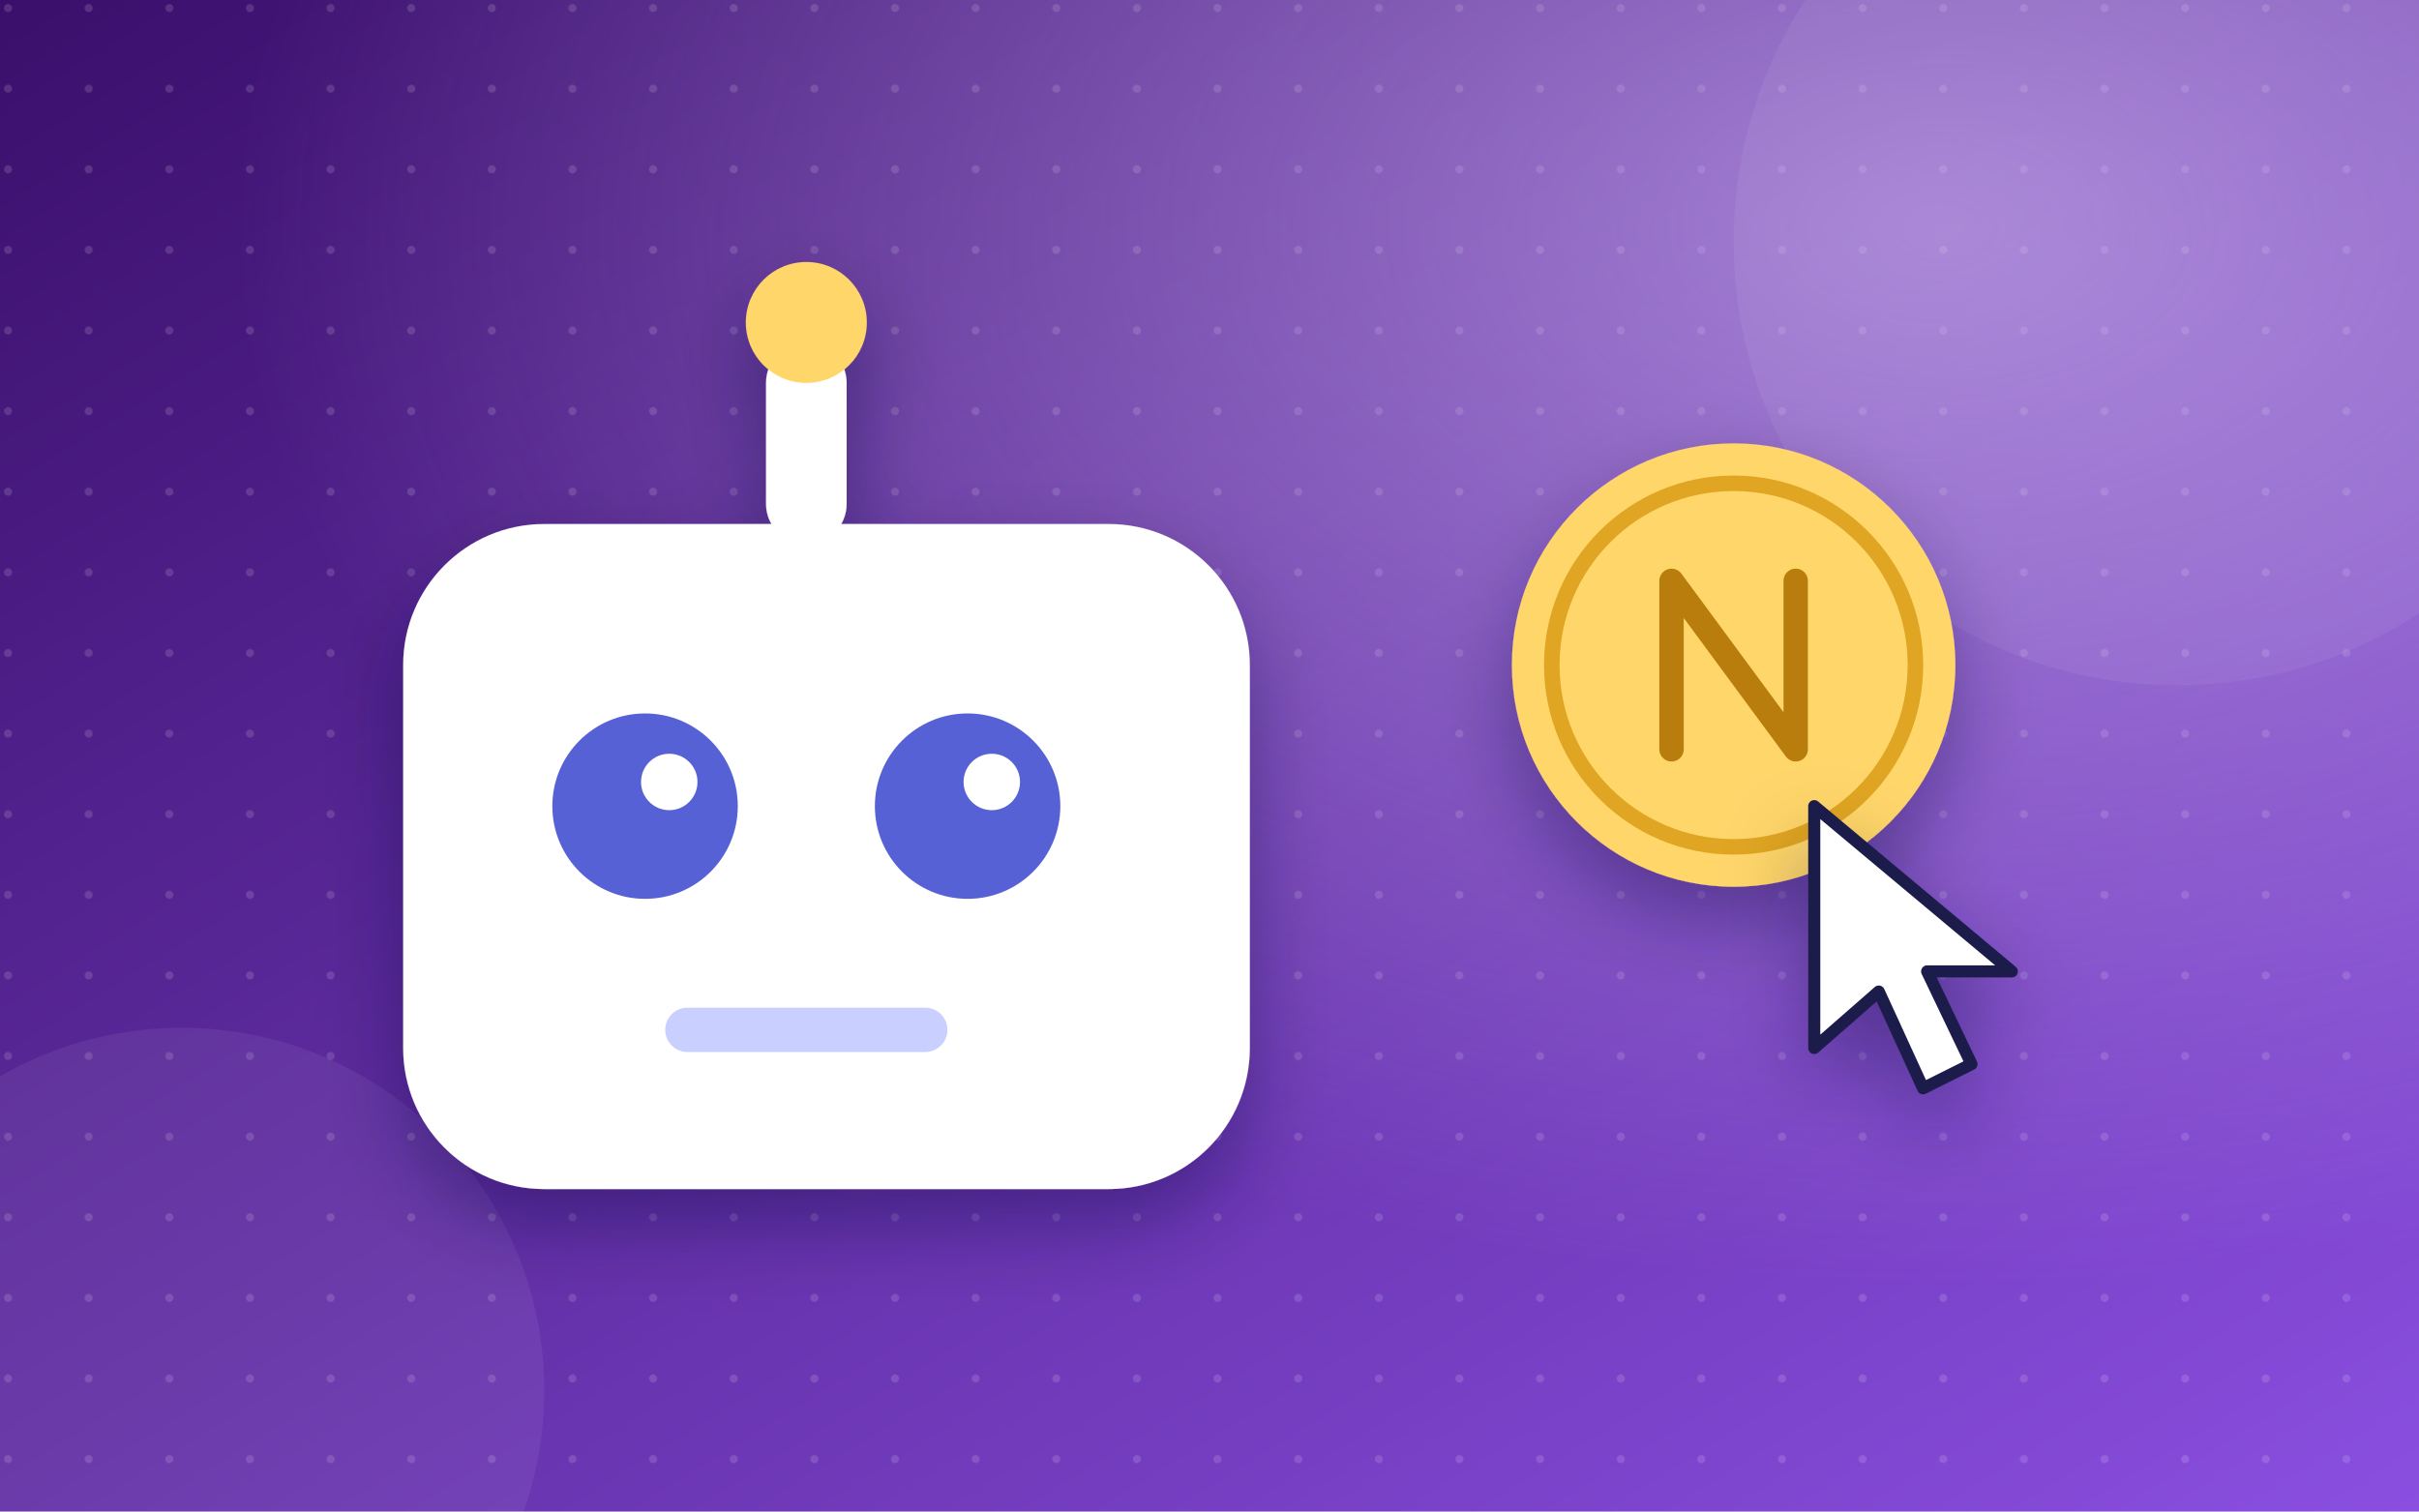
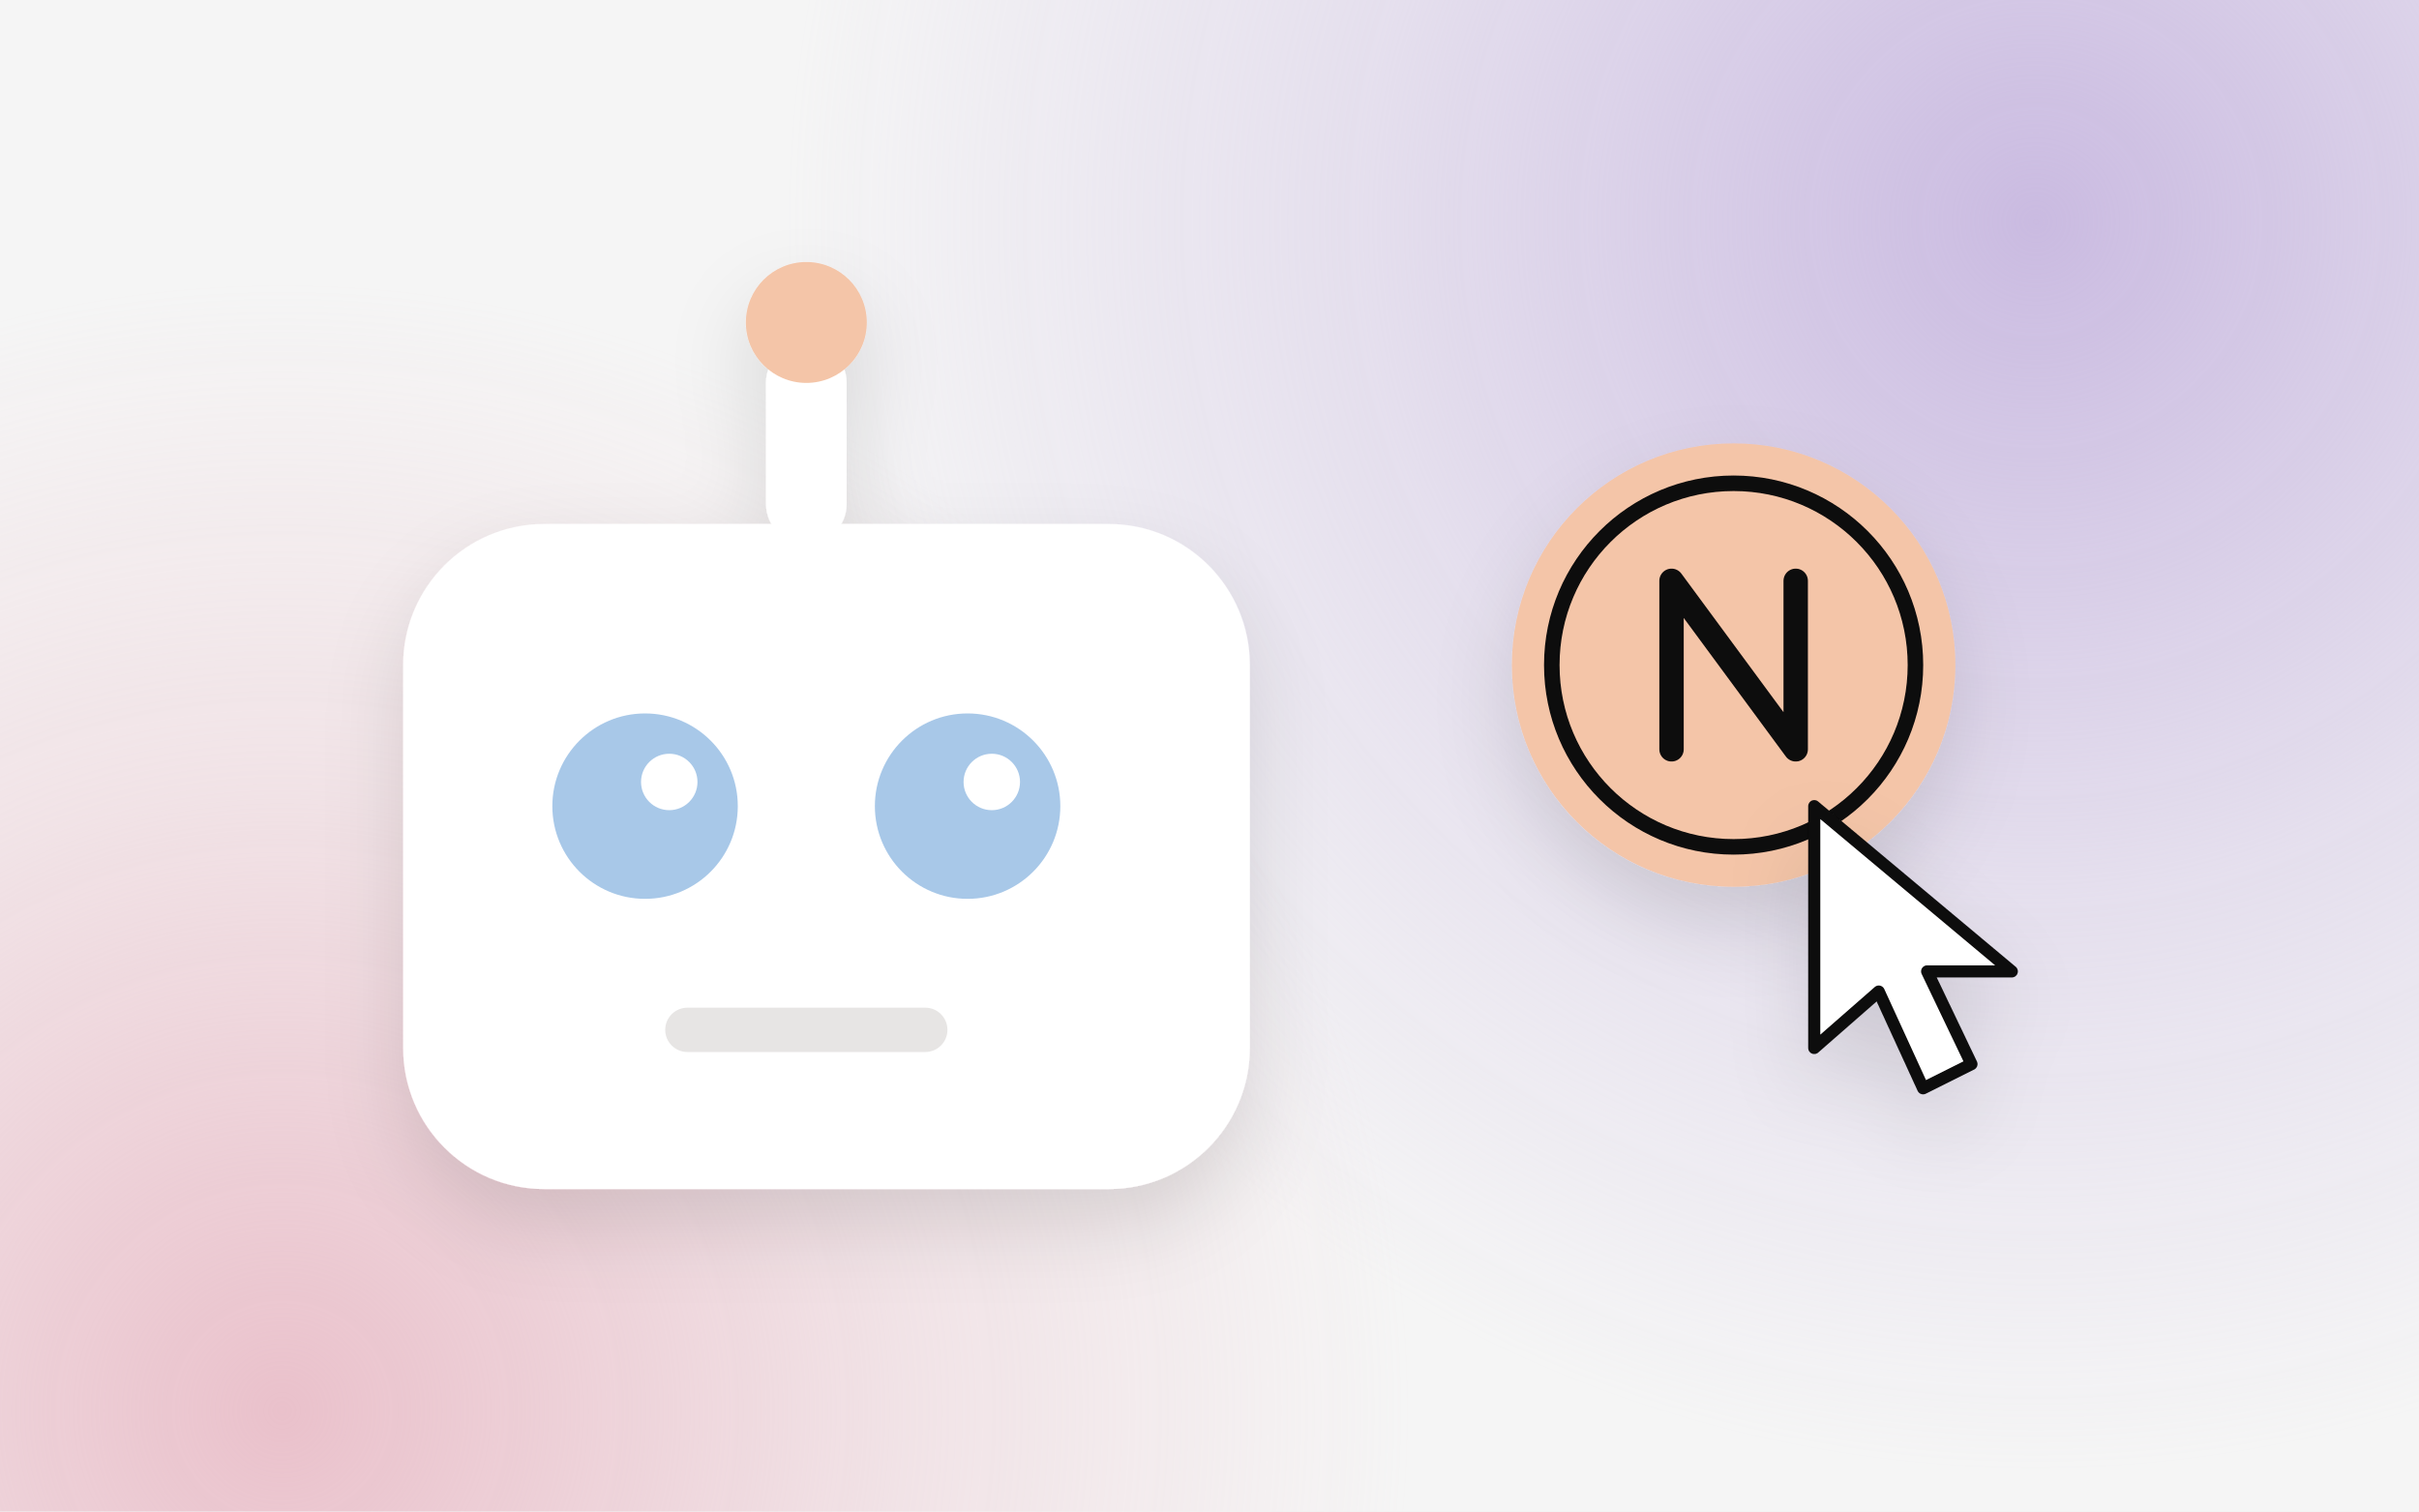
<svg xmlns="http://www.w3.org/2000/svg" viewBox="0 0 1200 750" width="1200" height="750">
  <defs>
-     <linearGradient id="bg6" x1="0" y1="0" x2="1" y2="1">
-       <stop offset="0" stop-color="#3a0f6b" />
-       <stop offset="1" stop-color="#8a4fe0" />
-     </linearGradient>
-     <radialGradient id="gl6" cx=".8" cy=".15" r=".7">
-       <stop offset="0" stop-color="#e0c8ff" stop-opacity=".55" />
-       <stop offset="1" stop-color="#e0c8ff" stop-opacity="0" />
+     <radialGradient id="bloomA" cx="1010" cy="110" r="620" gradientUnits="userSpaceOnUse">
+       <stop offset="0" stop-color="#c8b8e0" stop-opacity=".95" />
+       <stop offset=".55" stop-color="#c8b8e0" stop-opacity=".35" />
+       <stop offset="1" stop-color="#c8b8e0" stop-opacity="0" />
+     </radialGradient>
+     <radialGradient id="bloomB" cx="140" cy="700" r="560" gradientUnits="userSpaceOnUse">
+       <stop offset="0" stop-color="#e8b8c4" stop-opacity=".85" />
+       <stop offset=".55" stop-color="#e8b8c4" stop-opacity=".3" />
+       <stop offset="1" stop-color="#e8b8c4" stop-opacity="0" />
    </radialGradient>
    <filter id="sh" x="-60%" y="-60%" width="220%" height="240%">
-       <feDropShadow dx="0" dy="18" stdDeviation="20" flood-color="#0b0a33" flood-opacity=".35" />
+       <feDropShadow dx="0" dy="18" stdDeviation="20" flood-color="#0c0a09" flood-opacity=".12" />
    </filter>
-     <pattern id="dots" width="40" height="40" patternUnits="userSpaceOnUse">
-       <circle cx="4" cy="4" r="2" fill="#fff" fill-opacity=".14" />
-     </pattern>
  </defs>
-   <rect width="1200" height="750" fill="url(#bg6)" />
-   <rect width="1200" height="750" fill="url(#dots)" />
-   <rect width="1200" height="750" fill="url(#gl6)" />
-   <circle cx="1080" cy="120" r="220" fill="#fff" fill-opacity=".06" />
-   <circle cx="90" cy="690" r="180" fill="#fff" fill-opacity=".06" />
+   <rect width="1200" height="750" fill="#f5f5f5" />
+   <rect width="1200" height="750" fill="url(#bloomA)" />
+   <rect width="1200" height="750" fill="url(#bloomB)" />
  <g filter="url(#sh)">
-     <rect x="200" y="260" width="420" height="330" rx="70" fill="#fff" />
-     <rect x="380" y="170" width="40" height="100" rx="20" fill="#fff" />
-     <circle cx="400" cy="160" r="30" fill="#ffd66b" />
+     <rect x="200" y="260" width="420" height="330" rx="70" fill="#ffffff" />
+     <rect x="380" y="170" width="40" height="100" rx="20" fill="#ffffff" />
+     <circle cx="400" cy="160" r="30" fill="#f4c5a8" />
  </g>
-   <circle cx="320" cy="400" r="46" fill="#5661d6" />
-   <circle cx="480" cy="400" r="46" fill="#5661d6" />
-   <circle cx="332" cy="388" r="14" fill="#fff" />
-   <circle cx="492" cy="388" r="14" fill="#fff" />
-   <rect x="330" y="500" width="140" height="22" rx="11" fill="#c9d0ff" />
+   <circle cx="320" cy="400" r="46" fill="#a8c8e8" />
+   <circle cx="480" cy="400" r="46" fill="#a8c8e8" />
+   <circle cx="332" cy="388" r="14" fill="#ffffff" />
+   <circle cx="492" cy="388" r="14" fill="#ffffff" />
+   <rect x="330" y="500" width="140" height="22" rx="11" fill="#e7e5e4" />
  <g filter="url(#sh)">
-     <circle cx="860" cy="330" r="110" fill="#ffd66b" />
-     <circle cx="860" cy="330" r="90.2" fill="none" stroke="#e0a520" stroke-width="7.7" />
-     <path d="M829.2 371.8 V288.2 L890.8 371.8 V288.2" fill="none" stroke="#b97d0b" stroke-width="12.1" stroke-linejoin="round" stroke-linecap="round" />
+     <circle cx="860" cy="330" r="110" fill="#f4c5a8" />
+     <circle cx="860" cy="330" r="90.2" fill="none" stroke="#0c0a09" stroke-width="7.7" />
+     <path d="M829.2 371.8 V288.2 L890.8 371.8 V288.2" fill="none" stroke="#0c0a09" stroke-width="12.1" stroke-linejoin="round" stroke-linecap="round" />
  </g>
  <g filter="url(#sh)" transform="translate(900 400) scale(1.0)">
-     <path d="M0 0 L0 120 L32 92 L54 140 L78 128 L56 82 L98 82 Z" fill="#fff" stroke="#1b1a4b" stroke-width="6" stroke-linejoin="round" />
+     <path d="M0 0 L0 120 L32 92 L54 140 L78 128 L56 82 L98 82 Z" fill="#ffffff" stroke="#0c0a09" stroke-width="6" stroke-linejoin="round" />
  </g>
</svg>
